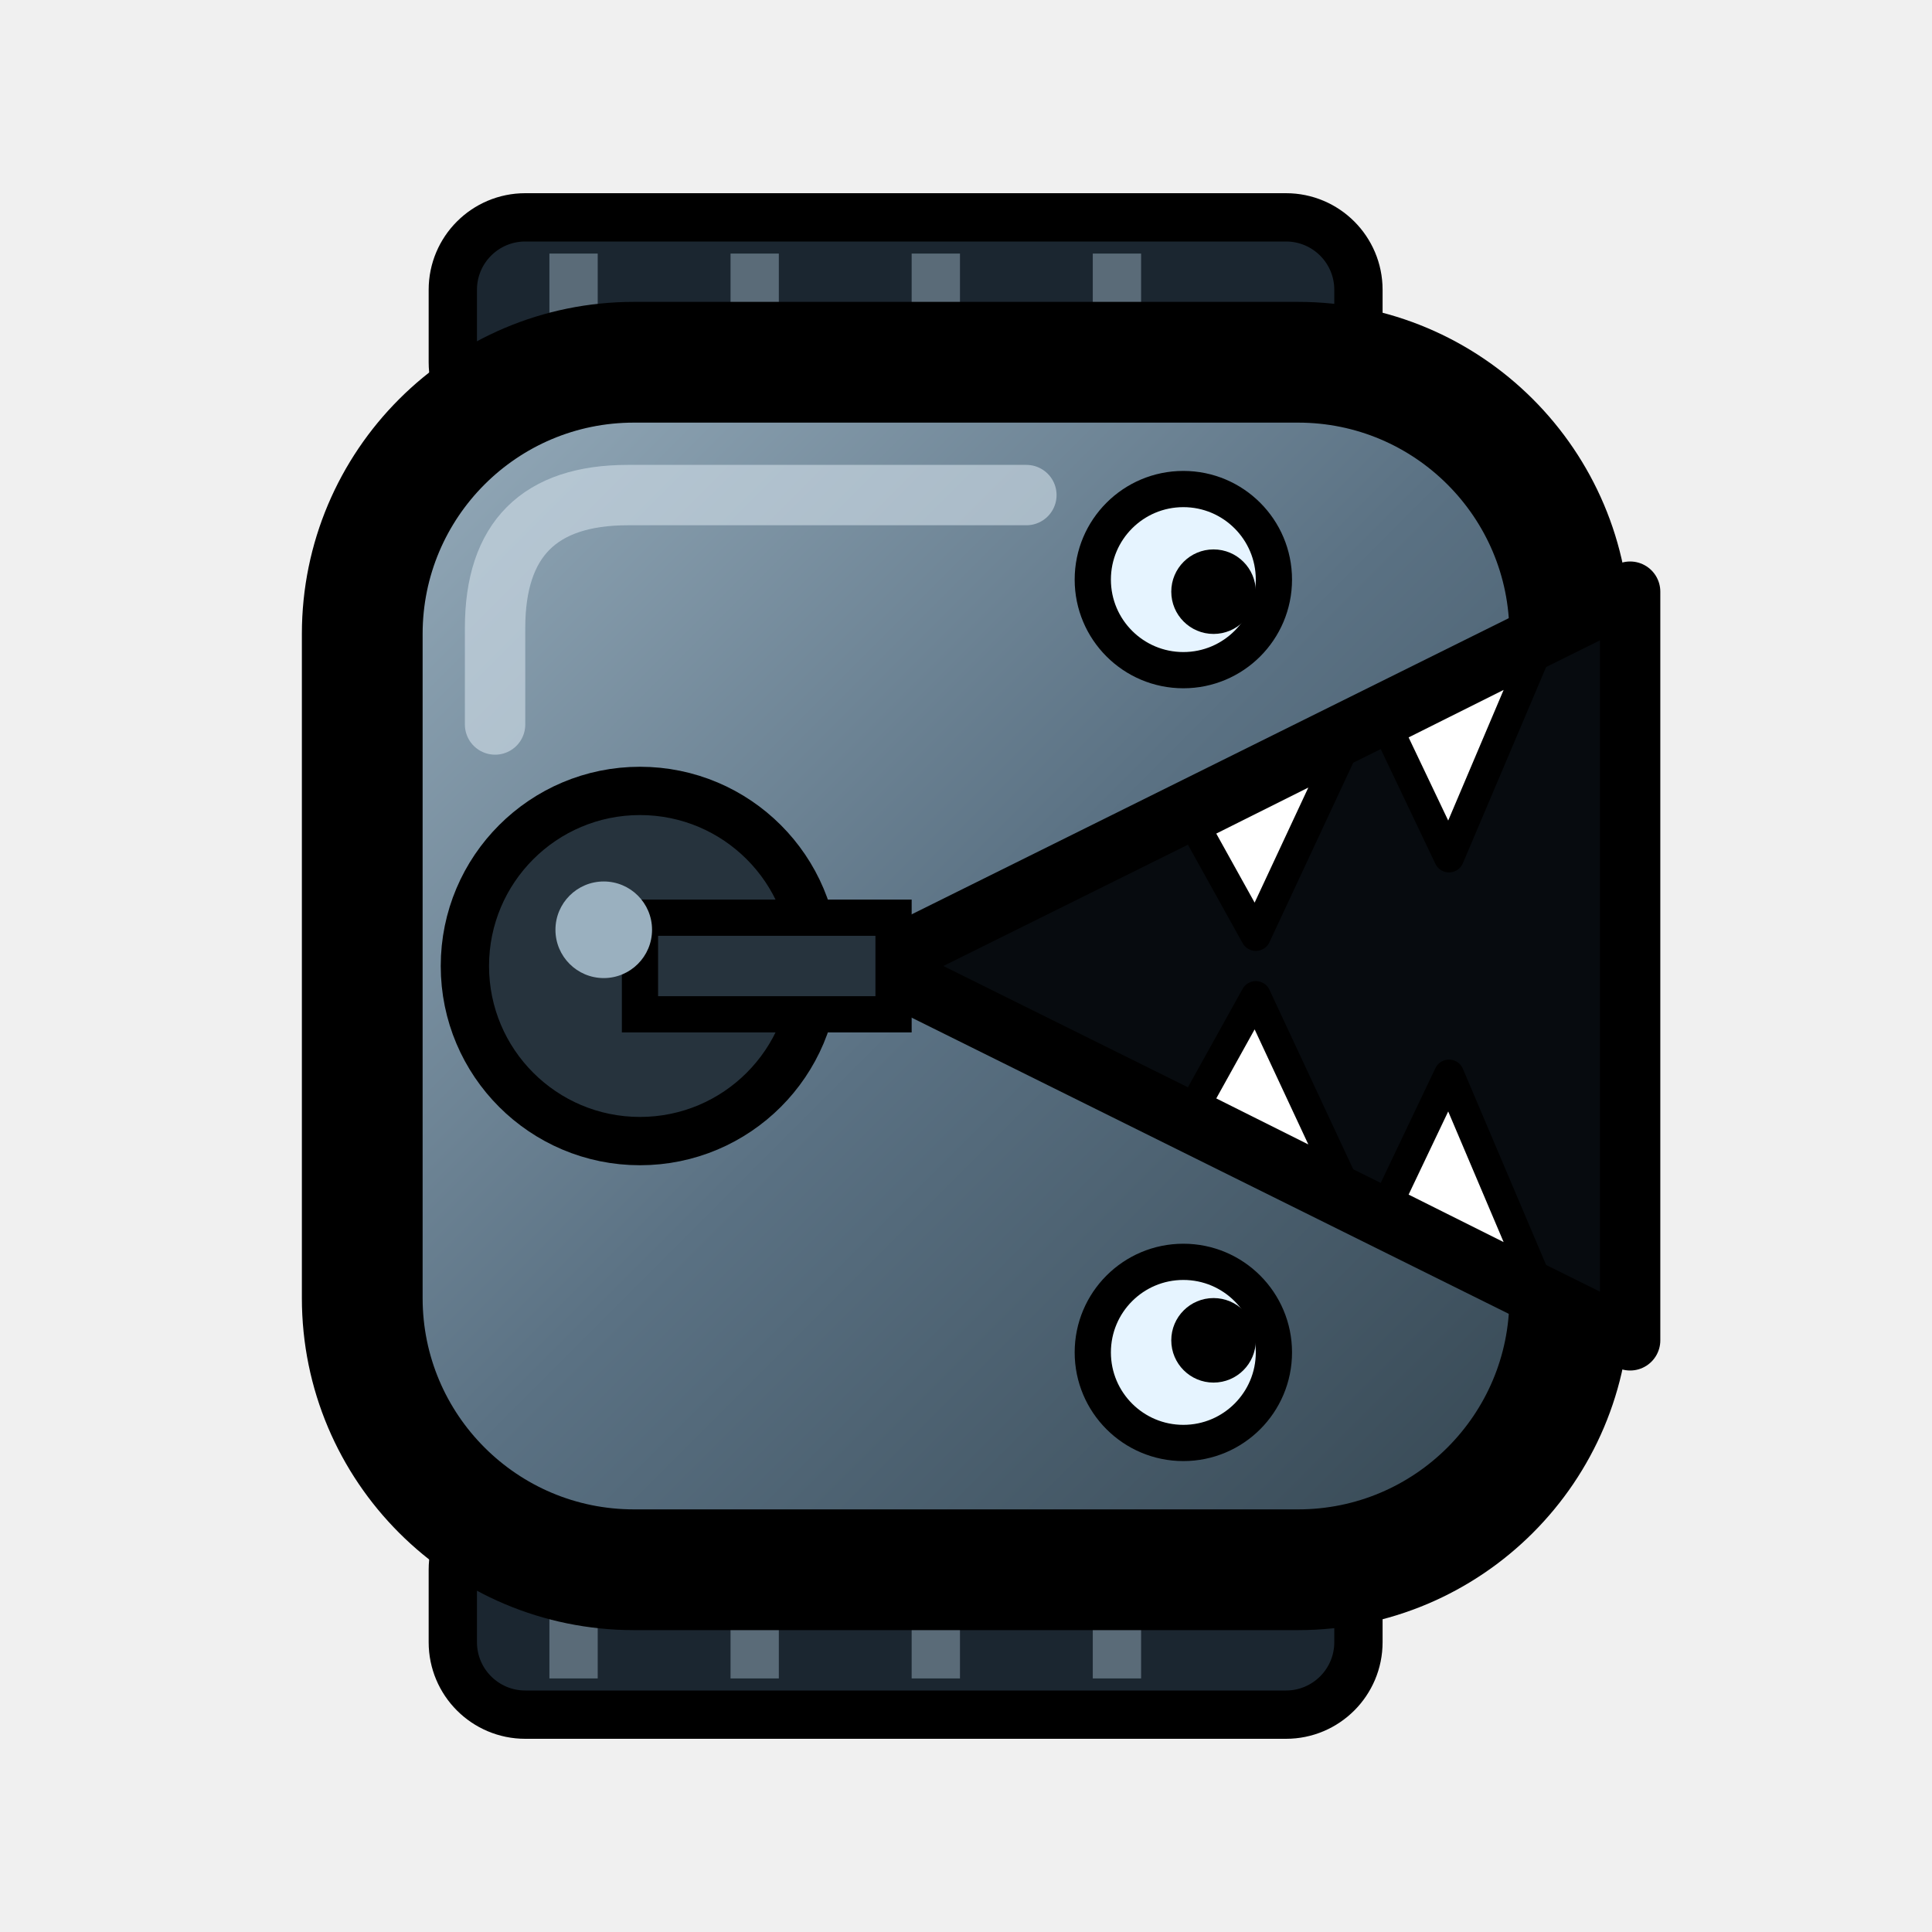
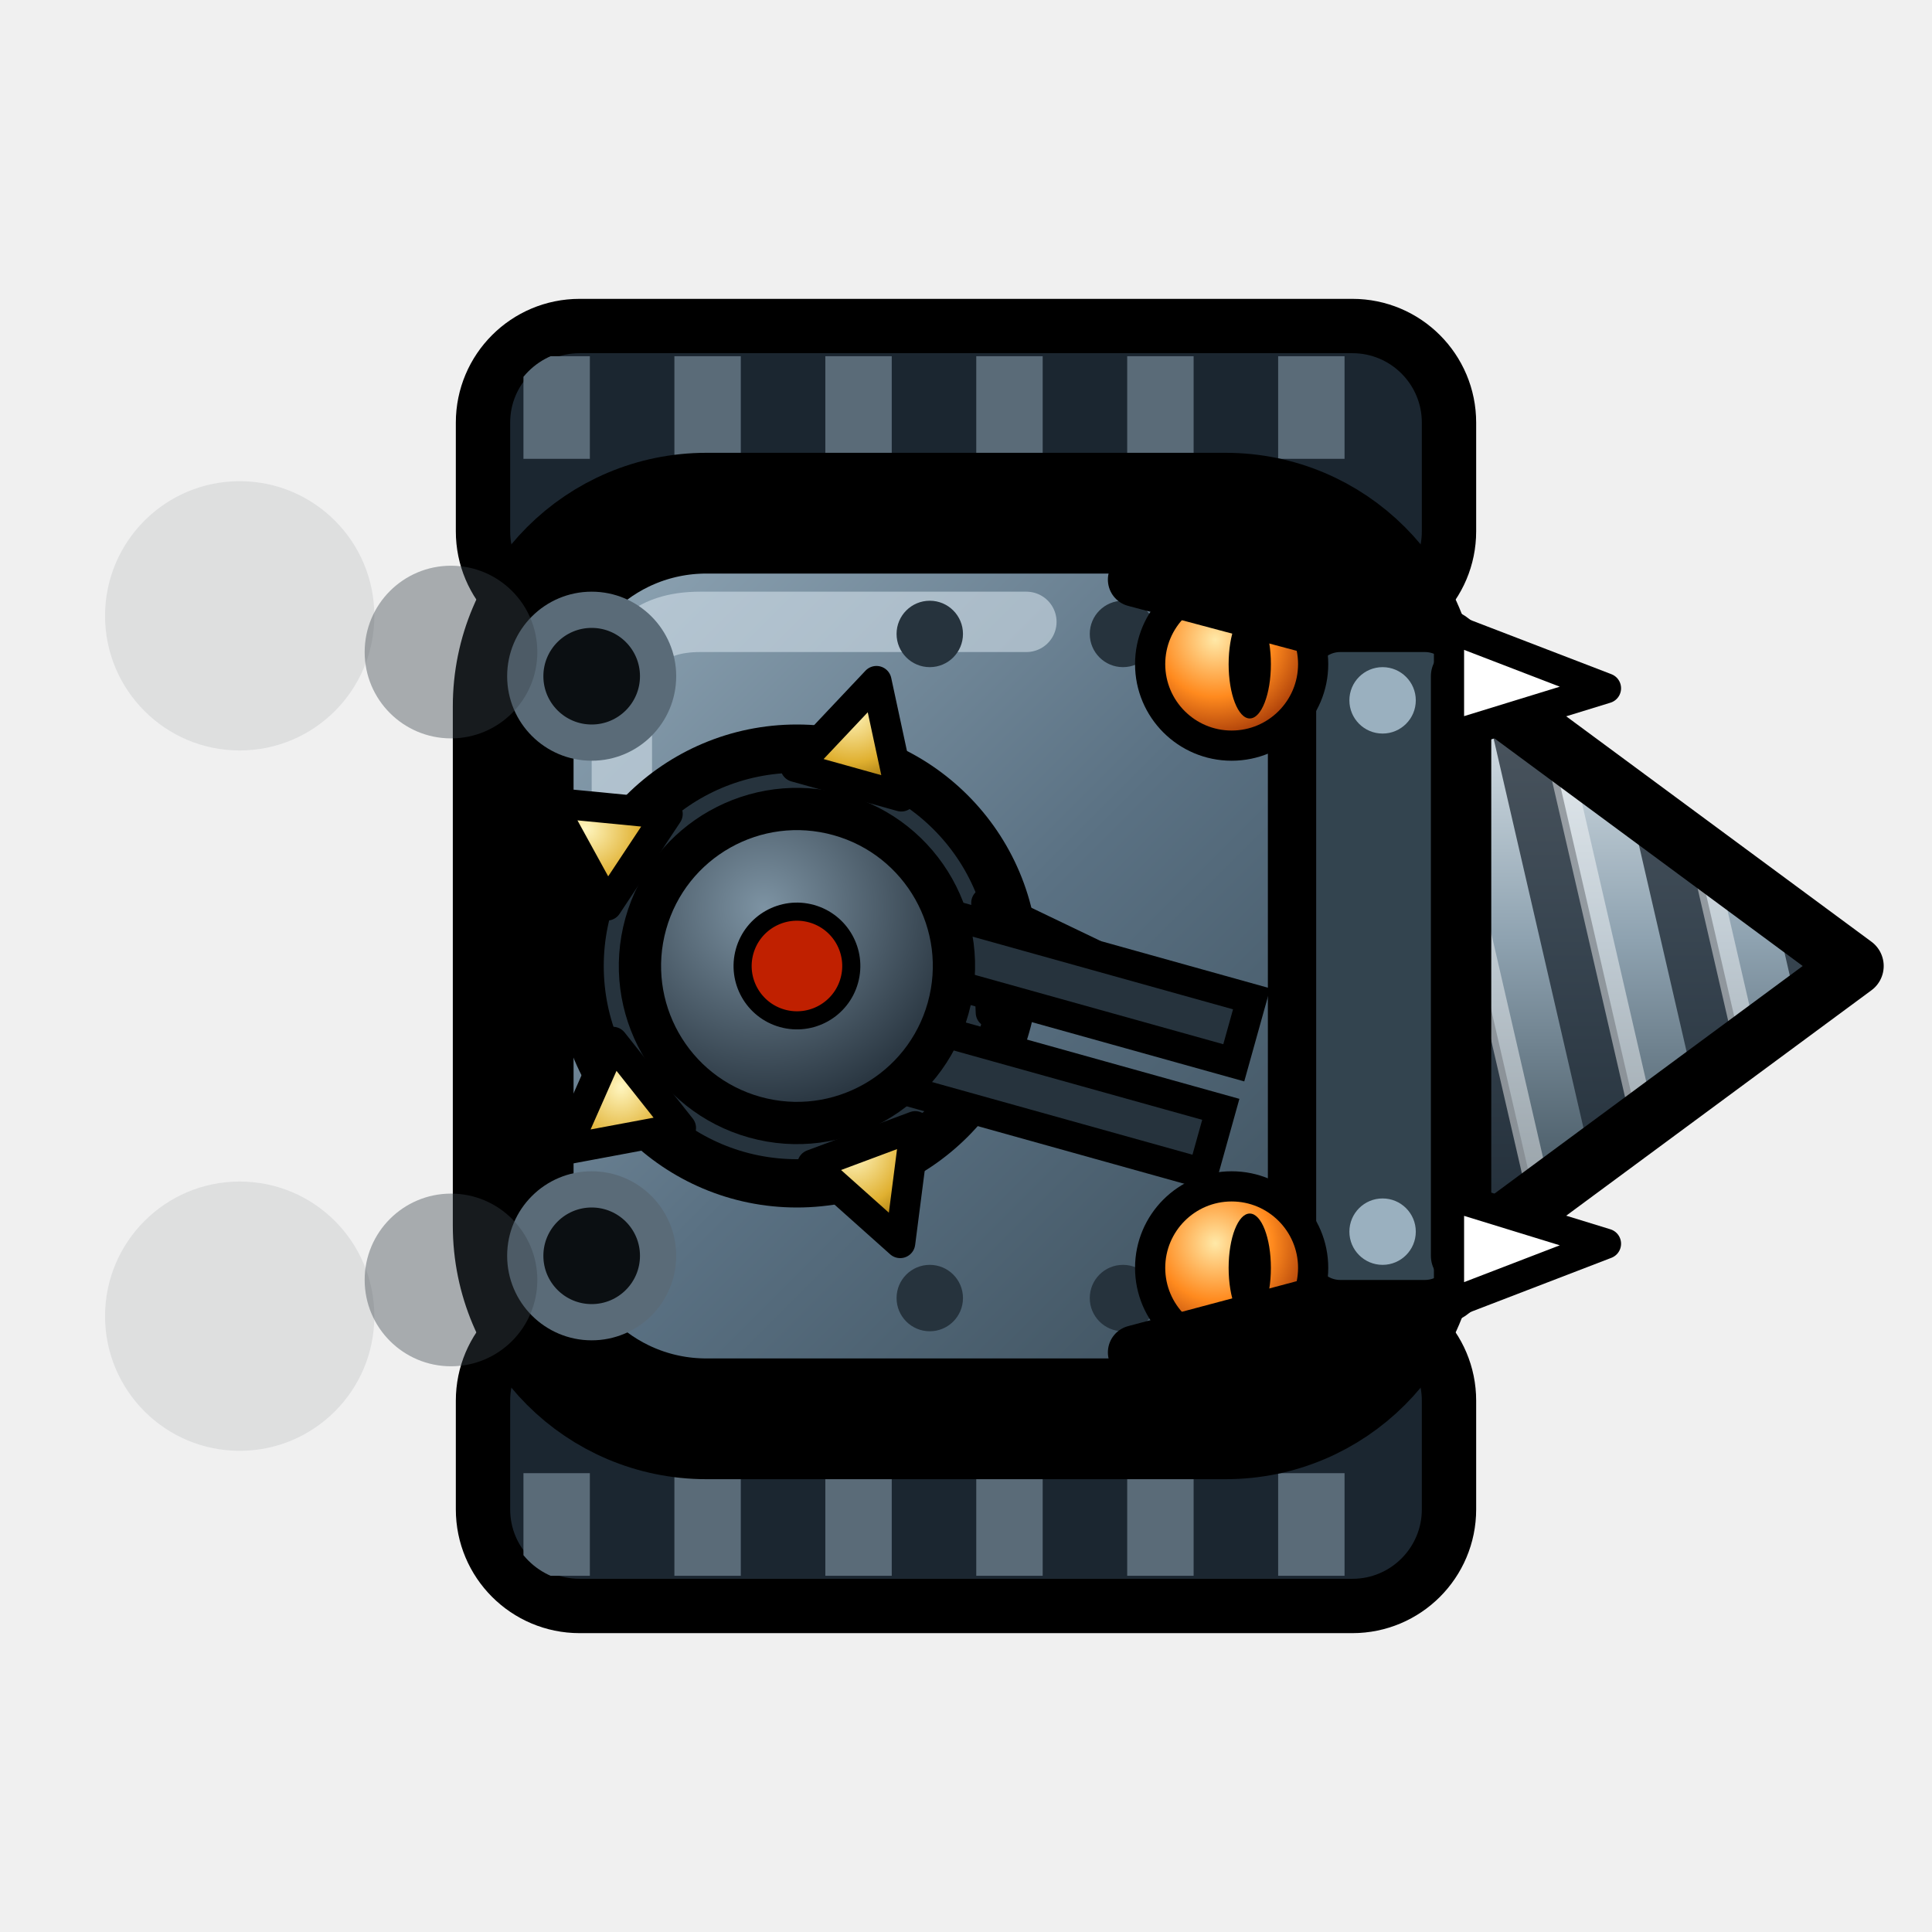
<svg xmlns="http://www.w3.org/2000/svg" viewBox="0 0 32 32">
  <defs>
-     <linearGradient id="hull" x1="6" y1="6" x2="26" y2="26" gradientUnits="userSpaceOnUse">
+     <linearGradient id="gold" x1="0" y1="0" x2="0" y2="1">
+       <stop offset="0" stop-color="#fff0a0" />
+       <stop offset="1" stop-color="#c08a00" />
+     </linearGradient>
+     <radialGradient id="goldr" cx="0.35" cy="0.35" r="0.8">
+       <stop offset="0" stop-color="#fff6c0" />
+       <stop offset="0.6" stop-color="#e0b030" />
+       <stop offset="1" stop-color="#8a6000" />
+     </radialGradient>
+     <radialGradient id="ember" cx="0.4" cy="0.35" r="0.7">
+       <stop offset="0" stop-color="#ffe9a8" />
+       <stop offset="0.5" stop-color="#ff8a1e" />
+       <stop offset="1" stop-color="#8a2000" />
+     </radialGradient>
+     <linearGradient id="hull" x1="8" y1="8" x2="24" y2="24" gradientUnits="userSpaceOnUse">
      <stop offset="0" stop-color="#9ab0bf" />
      <stop offset="0.5" stop-color="#5a7183" />
      <stop offset="1" stop-color="#33444f" />
    </linearGradient>
+     <linearGradient id="drill" x1="0" y1="11.2" x2="0" y2="20.8" gradientUnits="userSpaceOnUse">
+       <stop offset="0" stop-color="#e3ebf0" />
+       <stop offset="0.45" stop-color="#8fa3b1" />
+       <stop offset="1" stop-color="#33444f" />
+     </linearGradient>
+     <radialGradient id="dome" cx="0.35" cy="0.35" r="0.75">
+       <stop offset="0" stop-color="#7d93a3" />
+       <stop offset="1" stop-color="#1b2630" />
+     </radialGradient>
+     <clipPath id="treads">
+       <rect x="8.4" y="5.8" width="15.2" height="4.2" rx="1.2" />
+       <rect x="8.4" y="22" width="15.2" height="4.2" rx="1.2" />
+     </clipPath>
+     <clipPath id="cone">
+       <polygon points="24.2,11.2 30.7,16 24.2,20.8" />
+     </clipPath>
  </defs>
-   <g fill="#1b2630" stroke="#000000" stroke-width="0.8">
-     <rect x="7.5" y="3.6" width="15" height="3.6" rx="1.2" />
-     <rect x="7.5" y="24.8" width="15" height="3.6" rx="1.2" />
+   <g fill="#1b2630" stroke="#000000" stroke-width="0.9">
+     <rect x="8" y="5.4" width="16" height="5" rx="1.6" />
+     <rect x="8" y="21.6" width="16" height="5" rx="1.6" />
  </g>
-   <g stroke="#5a6b78" stroke-width="0.8">
-     <line x1="9.5" y1="4.2" x2="9.5" y2="6" />
-     <line x1="12.5" y1="4.2" x2="12.5" y2="6" />
-     <line x1="15.5" y1="4.2" x2="15.5" y2="6" />
-     <line x1="18.5" y1="4.2" x2="18.5" y2="6" />
-     <line x1="9.5" y1="26" x2="9.5" y2="27.8" />
-     <line x1="12.5" y1="26" x2="12.5" y2="27.8" />
-     <line x1="15.5" y1="26" x2="15.5" y2="27.8" />
-     <line x1="18.5" y1="26" x2="18.5" y2="27.8" />
+   <g clip-path="url(#treads)">
+     <g fill="#5a6b78">
+       <rect x="8.67" y="5.9" width="1.1" height="1.7" />
+       <rect x="8.67" y="24.4" width="1.1" height="1.7" />
+       <rect x="11.17" y="5.9" width="1.1" height="1.7" />
+       <rect x="11.17" y="24.4" width="1.1" height="1.7" />
+       <rect x="13.67" y="5.9" width="1.1" height="1.7" />
+       <rect x="13.67" y="24.4" width="1.1" height="1.7" />
+       <rect x="16.17" y="5.9" width="1.1" height="1.7" />
+       <rect x="16.17" y="24.4" width="1.1" height="1.7" />
+       <rect x="18.67" y="5.9" width="1.1" height="1.7" />
+       <rect x="18.67" y="24.4" width="1.1" height="1.7" />
+       <rect x="21.17" y="5.9" width="1.1" height="1.7" />
+       <rect x="21.17" y="24.4" width="1.1" height="1.7" />
+       <rect x="23.67" y="5.9" width="1.1" height="1.7" />
+       <rect x="23.67" y="24.4" width="1.1" height="1.7" />
+       <rect x="26.17" y="5.9" width="1.1" height="1.7" />
+       <rect x="26.17" y="24.4" width="1.1" height="1.7" />
+     </g>
  </g>
-   <rect x="6" y="6" width="20" height="20" rx="4.5" fill="url(#hull)" stroke="#000000" stroke-width="2" />
-   <path d="M8.2 12 V10.4 Q8.2 8.2 10.4 8.2 H17" fill="none" stroke="#d2e0ea" stroke-width="1" stroke-linecap="round" opacity="0.6" />
-   <polygon points="27,9.8 14.5,16 27,22.2" fill="#070b0f" stroke="#000000" stroke-width="1" stroke-linejoin="round" />
+   <rect x="8.5" y="8.5" width="15" height="15" rx="3.2" fill="url(#hull)" stroke="#000000" stroke-width="2" />
+   <path d="M10.3 13.4 V11.6 Q10.3 10.3 11.6 10.3 H17" fill="none" stroke="#d2e0ea" stroke-width="1" stroke-linecap="round" opacity="0.6" />
+   <g fill="#26333d">
+     <circle cx="15.4" cy="10.5" r="0.55" />
+     <circle cx="18.6" cy="10.5" r="0.55" />
+     <circle cx="15.4" cy="21.5" r="0.55" />
+     <circle cx="18.6" cy="21.5" r="0.55" />
+   </g>
+   <g fill="#0b0f12" stroke="#5a6b78" stroke-width="0.6">
+     <circle cx="9.8" cy="11.2" r="1.1" />
+     <circle cx="9.8" cy="20.8" r="1.1" />
+   </g>
+   <rect x="21.4" y="10.4" width="3" height="11.2" rx="0.8" fill="#33444f" stroke="#000000" stroke-width="0.8" />
+   <g fill="#9ab0bf">
+     <circle cx="22.9" cy="11.6" r="0.55" />
+     <circle cx="22.9" cy="20.4" r="0.55" />
+   </g>
+   <polygon points="24.2,11.2 30.7,16 24.2,20.8" fill="url(#drill)" />
+   <g clip-path="url(#cone)">
+     <g stroke="#1b2630" stroke-width="0.9" opacity="0.75">
+       <line x1="20.87" y1="10.8" x2="23.27" y2="21.2" />
+       <line x1="22.87" y1="10.8" x2="25.27" y2="21.2" />
+       <line x1="24.87" y1="10.8" x2="27.27" y2="21.2" />
+       <line x1="26.87" y1="10.8" x2="29.27" y2="21.2" />
+       <line x1="28.87" y1="10.8" x2="31.27" y2="21.2" />
+       <line x1="30.87" y1="10.8" x2="33.27" y2="21.2" />
+     </g>
+     <g stroke="#ffffff" stroke-width="0.4" opacity="0.45">
+       <line x1="21.42" y1="10.8" x2="23.82" y2="21.2" />
+       <line x1="23.42" y1="10.8" x2="25.82" y2="21.2" />
+       <line x1="25.42" y1="10.8" x2="27.82" y2="21.2" />
+       <line x1="27.42" y1="10.8" x2="29.82" y2="21.2" />
+       <line x1="29.42" y1="10.8" x2="31.82" y2="21.2" />
+       <line x1="31.42" y1="10.8" x2="33.82" y2="21.2" />
+     </g>
+   </g>
+   <polygon points="24.2,11.2 30.7,16 24.2,20.8" fill="none" stroke="#000000" stroke-width="1" stroke-linejoin="round" />
  <g fill="#ffffff" stroke="#000000" stroke-width="0.5" stroke-linejoin="round">
-     <polygon points="25.4,10.9 23,12.1 24,14.2" />
-     <polygon points="22.2,12.5 19.8,13.7 20.8,15.5" />
-     <polygon points="25.4,21.1 23,19.9 24,17.8" />
-     <polygon points="22.2,19.5 19.8,18.3 20.8,16.5" />
+     <polygon points="24,10.4 26.6,11.4 24,12.2" />
+     <polygon points="24,21.6 26.6,20.6 24,19.8" />
  </g>
-   <circle cx="10.6" cy="16" r="2.9" fill="#26333d" stroke="#000000" stroke-width="0.8" />
-   <rect x="10.6" y="15.2" width="4.2" height="1.6" fill="#26333d" stroke="#000000" stroke-width="0.6" />
-   <circle cx="10" cy="15.4" r="0.8" fill="#9ab0bf" />
-   <circle cx="19.6" cy="9.6" r="1.5" fill="#e6f4ff" stroke="#000000" stroke-width="0.6" />
-   <circle cx="19.6" cy="22.4" r="1.5" fill="#e6f4ff" stroke="#000000" stroke-width="0.6" />
-   <circle cx="20.1" cy="9.8" r="0.7" fill="#000000" />
-   <circle cx="20.1" cy="22.2" r="0.7" fill="#000000" />
+   <circle cx="20.4" cy="11" r="1.35" fill="url(#ember)" stroke="#000000" stroke-width="0.5" />
+   <circle cx="20.4" cy="21" r="1.35" fill="url(#ember)" stroke="#000000" stroke-width="0.5" />
+   <ellipse cx="20.7" cy="11" rx="0.35" ry="0.9" fill="#000000" />
+   <ellipse cx="20.7" cy="21" rx="0.35" ry="0.9" fill="#000000" />
+   <g stroke="#000000" stroke-width="0.9" stroke-linecap="round">
+     <line x1="18.8" y1="9.6" x2="21.8" y2="10.4" />
+     <line x1="18.8" y1="22.4" x2="21.8" y2="21.6" />
+   </g>
+   <circle cx="13.2" cy="16" r="3.6" fill="#26333d" stroke="#000000" stroke-width="0.8" />
+   <g transform="rotate(15.59 13.2 16)">
+     <g fill="url(#goldr)" stroke="#000000" stroke-width="0.5" stroke-linejoin="round">
+       <polygon points="12.29,12.83 13.2,11.1 14.11,12.83" />
+       <polygon points="15.94,14.15 17.86,14.49 16.5,15.88" />
+       <polygon points="15.8,18.03 16.08,19.96 14.33,19.1" />
+       <polygon points="12.07,19.1 10.32,19.96 10.6,18.03" />
+       <polygon points="9.9,15.88 8.54,14.49 10.46,14.15" />
+     </g>
+     <g fill="#26333d" stroke="#000000" stroke-width="0.5">
+       <rect x="14.6" y="14.5" width="6" height="1.1" />
+       <rect x="14.6" y="16.4" width="6" height="1.1" />
+     </g>
+     <circle cx="13.2" cy="16" r="2.6" fill="url(#dome)" stroke="#000000" stroke-width="0.7" />
+     <circle cx="13.2" cy="16" r="0.9" fill="#c02000" stroke="#000000" stroke-width="0.3" />
+   </g>
+   <g fill="#3a444c">
+     <circle cx="7.47" cy="10.8" r="1.43" opacity="0.4" />
+     <circle cx="3.97" cy="10.2" r="2.23" opacity="0.1" />
+     <circle cx="7.47" cy="21.2" r="1.43" opacity="0.4" />
+     <circle cx="3.97" cy="21.8" r="2.23" opacity="0.1" />
+   </g>
</svg>
